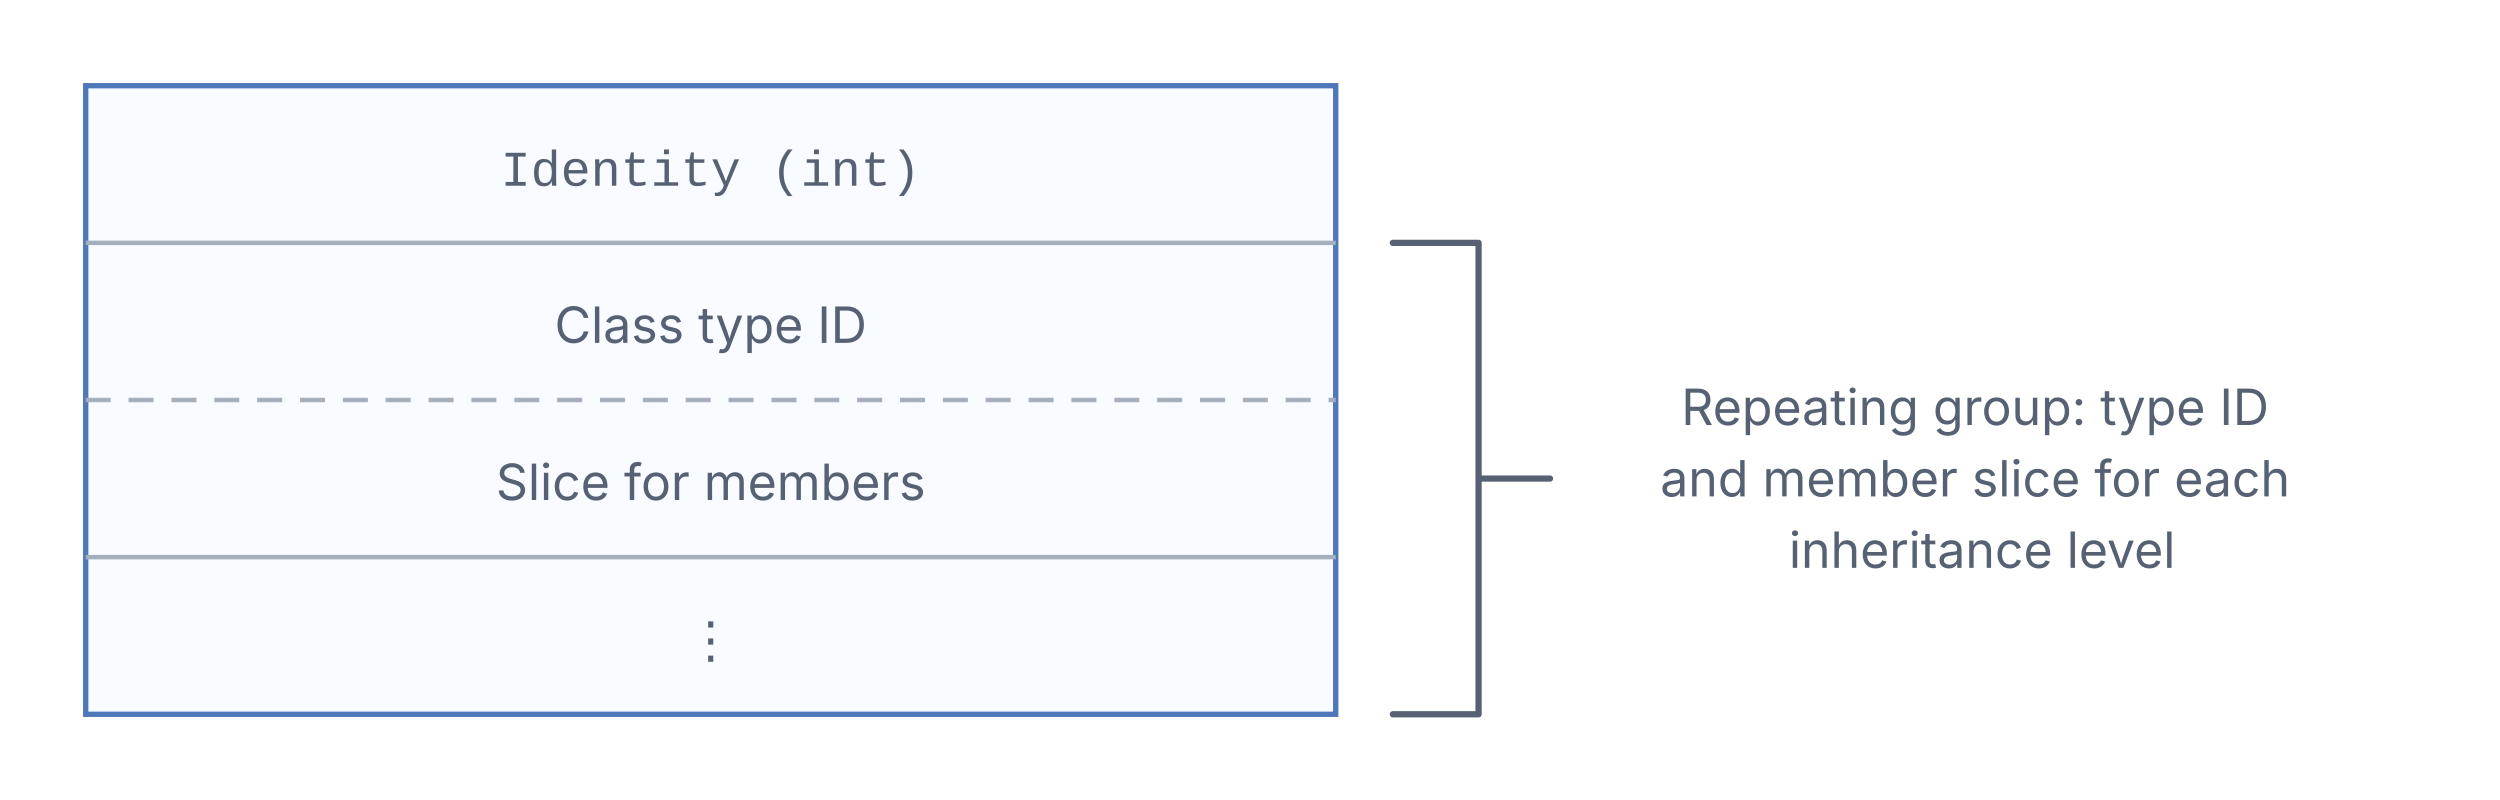
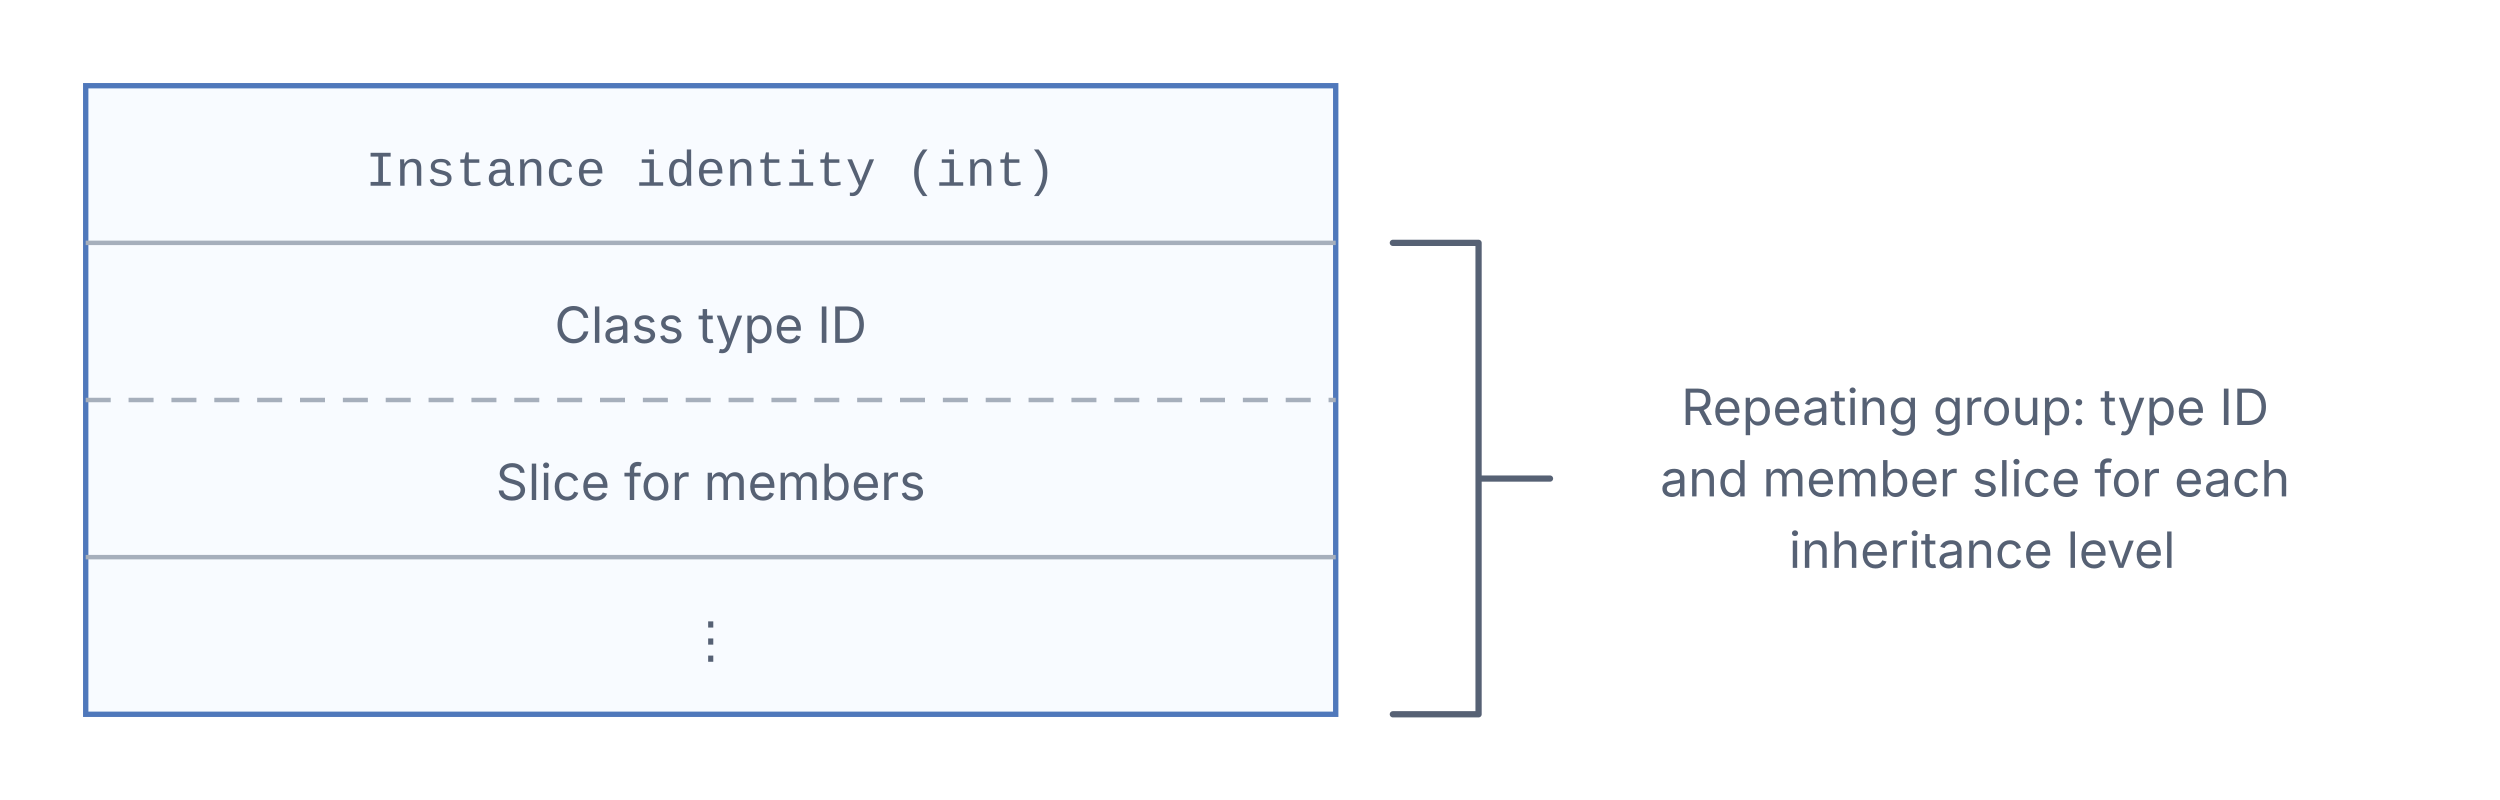
<svg xmlns="http://www.w3.org/2000/svg" viewBox="0 0 700 224" role="img" aria-labelledby="title description">
  <style>
    text {
      fill: #182235;
      font-family: Inter, ui-sans-serif, system-ui, -apple-system, BlinkMacSystemFont, "Segoe UI", sans-serif;
    }
    .annotation {
      fill: #566174;
      font-size: 14px;
      text-anchor: middle;
    }
    .code {
      font-family: ui-monospace, SFMono-Regular, Menlo, Monaco, Consolas, "Liberation Mono", monospace;
    }
    .api {
      fill: #f8fbff;
      stroke: #4f78bb;
      stroke-width: 1.5;
    }
    .boundary {
      fill: #fbfcfe;
      stroke: #cbd3de;
      stroke-width: 1.5;
      stroke-dasharray: 7 5;
    }
    .connector {
      fill: none;
      stroke: #566174;
      stroke-width: 1.75;
      stroke-linecap: round;
      stroke-linejoin: round;
    }
    .divider {
      fill: none;
      stroke: #a6afbc;
      stroke-width: 1.25;
    }
  </style>
  <rect width="700" height="224" fill="#ffffff" />
  <g id="boundaries" aria-hidden="true">
  </g>
  <g id="connectors" aria-hidden="true">
  </g>
  <g id="components" aria-hidden="true">
    <rect class="api" x="24" y="24" width="350" height="176" rx="0" vector-effect="non-scaling-stroke" />
    <path class="divider" d="M 24 68 H 374" vector-effect="non-scaling-stroke" />
    <path class="divider boundary" d="M 24 112 H 374" vector-effect="non-scaling-stroke" />
    <path class="divider" d="M 24 156 H 374" vector-effect="non-scaling-stroke" />
    <path class="connector" d="M 390 68 H 414 V 200 H 390 M 414 134.0 H 434" vector-effect="non-scaling-stroke" />
  </g>
  <g id="labels">
-     <text class="annotation code" x="199" y="52">Identity (int)</text>
+     <text class="annotation code" x="199" y="52">Instance identity (int)</text>
    <text class="annotation" x="199" y="96">Class type ID</text>
    <text class="annotation" x="199" y="140">Slice for members</text>
    <text class="annotation" x="199" y="184">⋮</text>
    <text class="annotation" x="555" y="119.0">
      <tspan x="555" dy="0">Repeating group: type ID</tspan>
      <tspan x="555" dy="20">and member slice for each</tspan>
      <tspan x="555" dy="20">inheritance level</tspan>
    </text>
  </g>
</svg>
